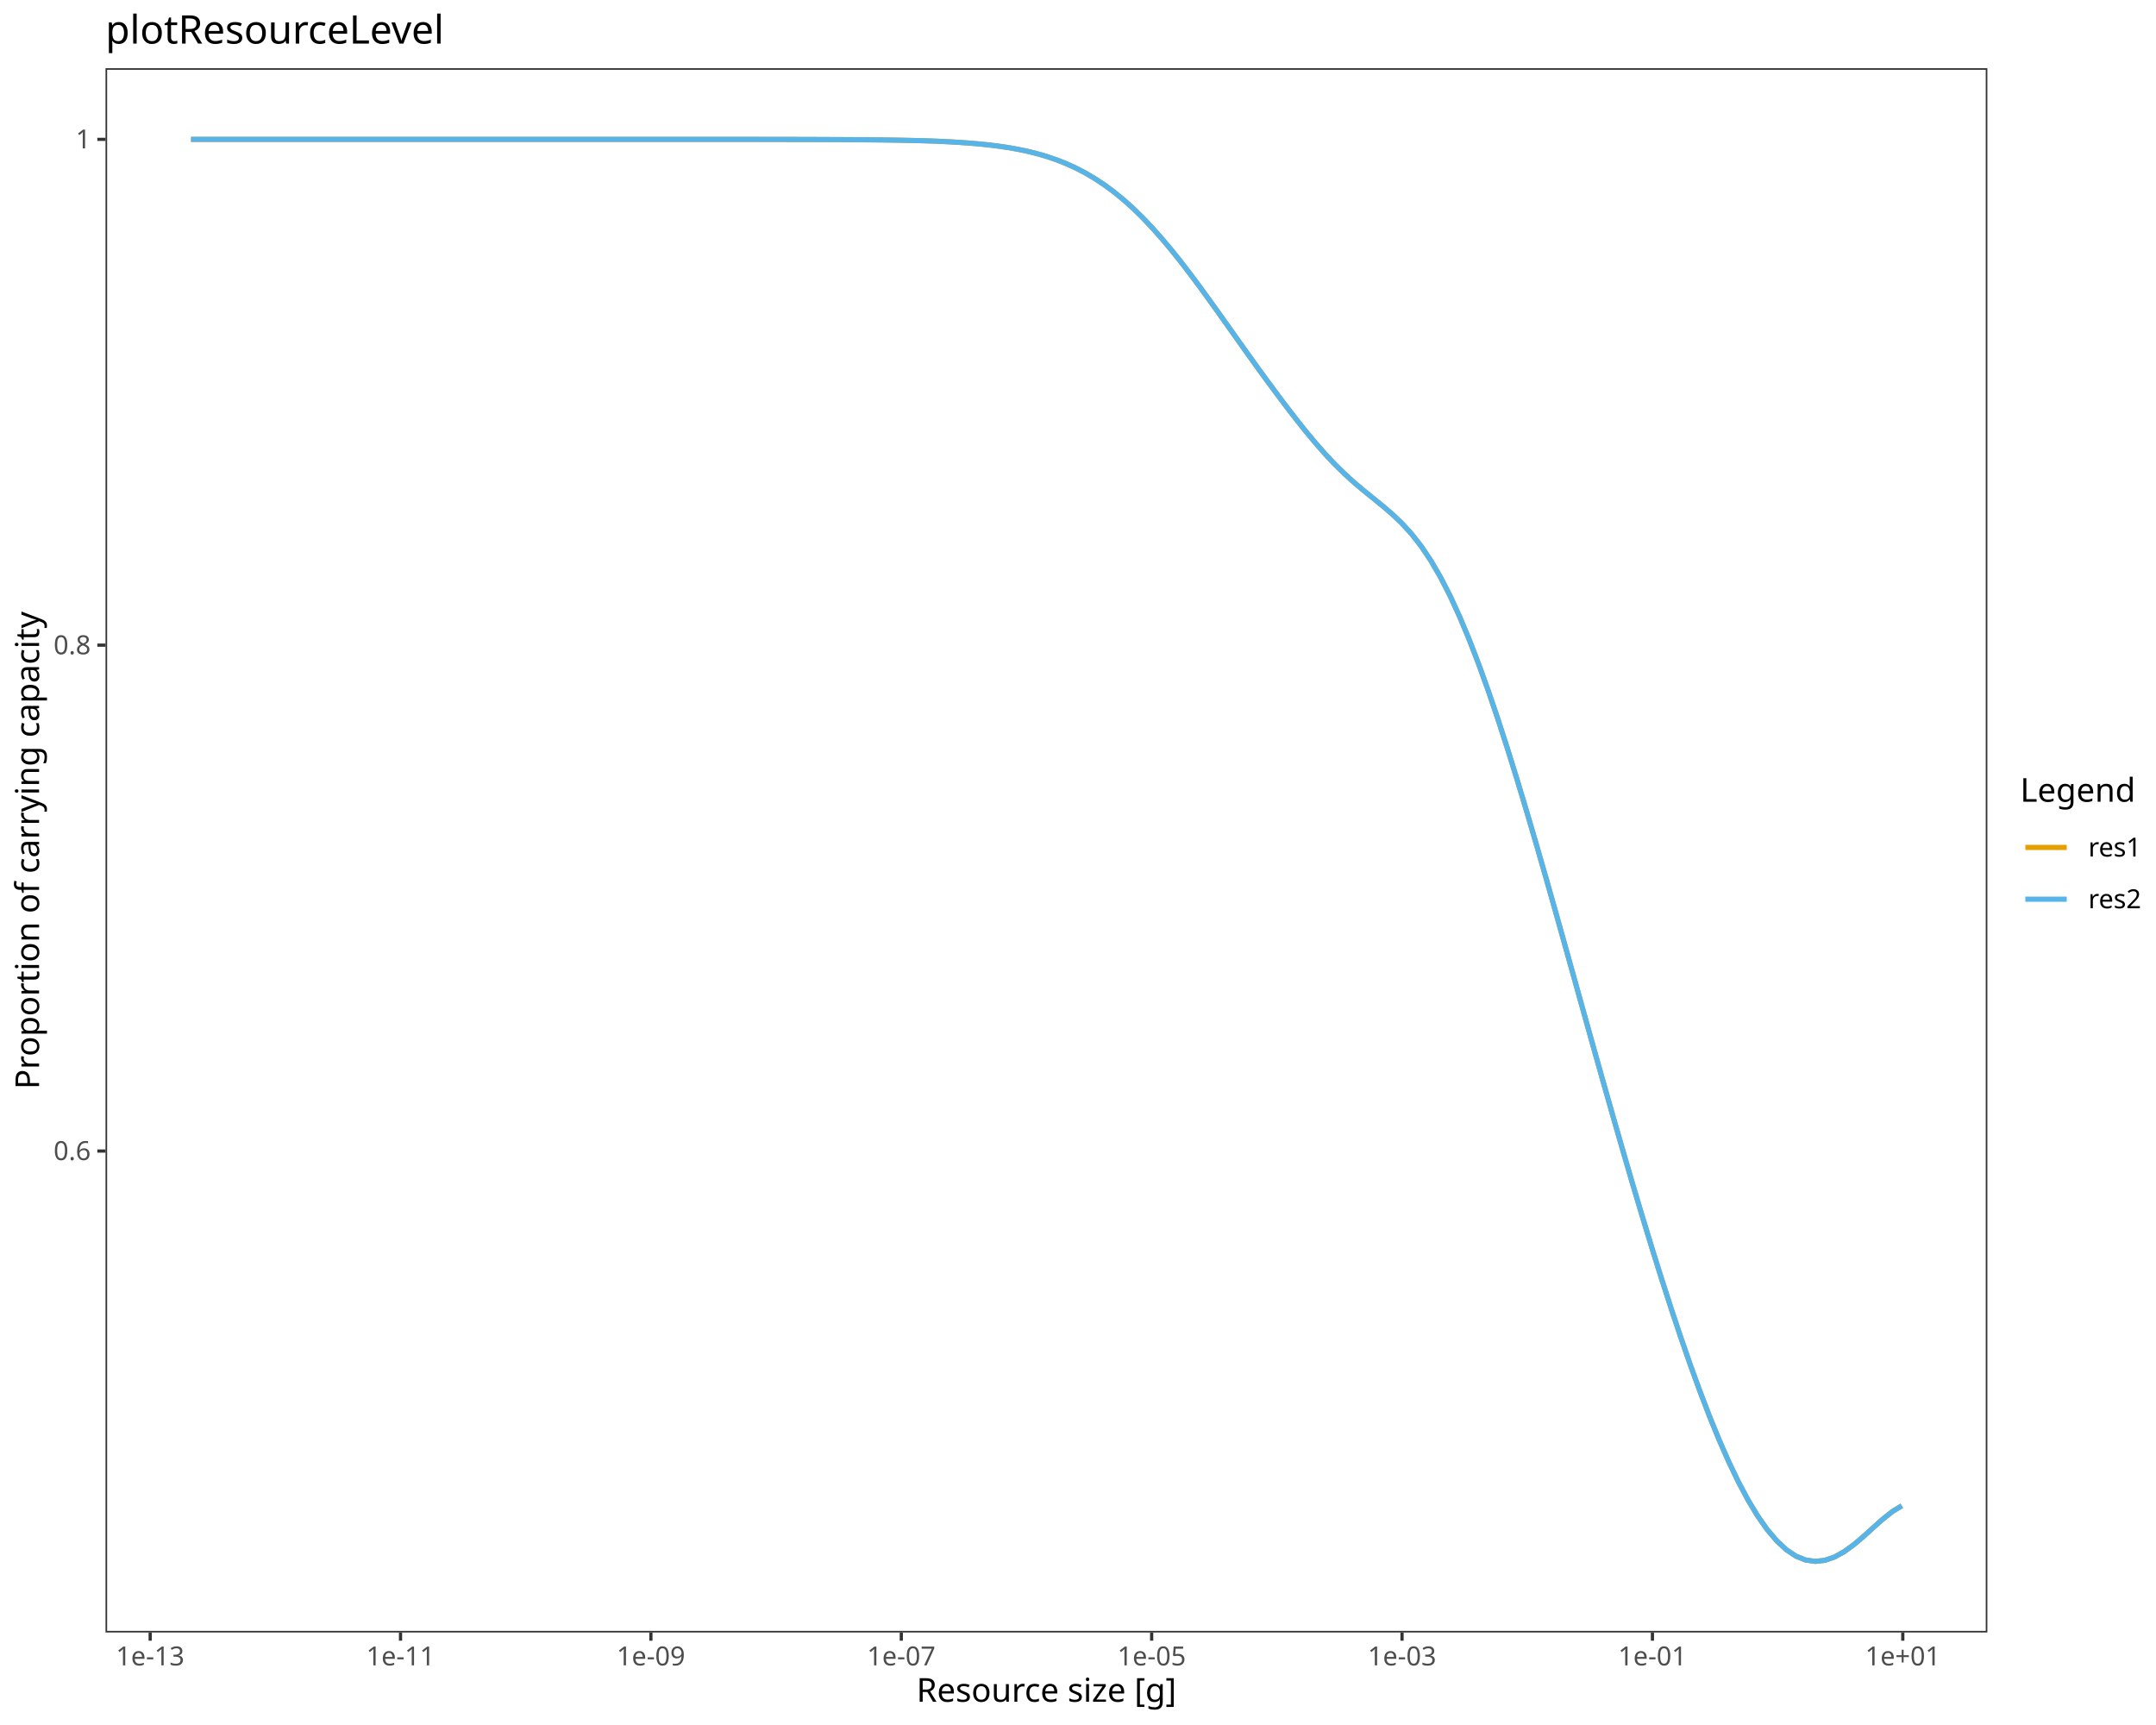
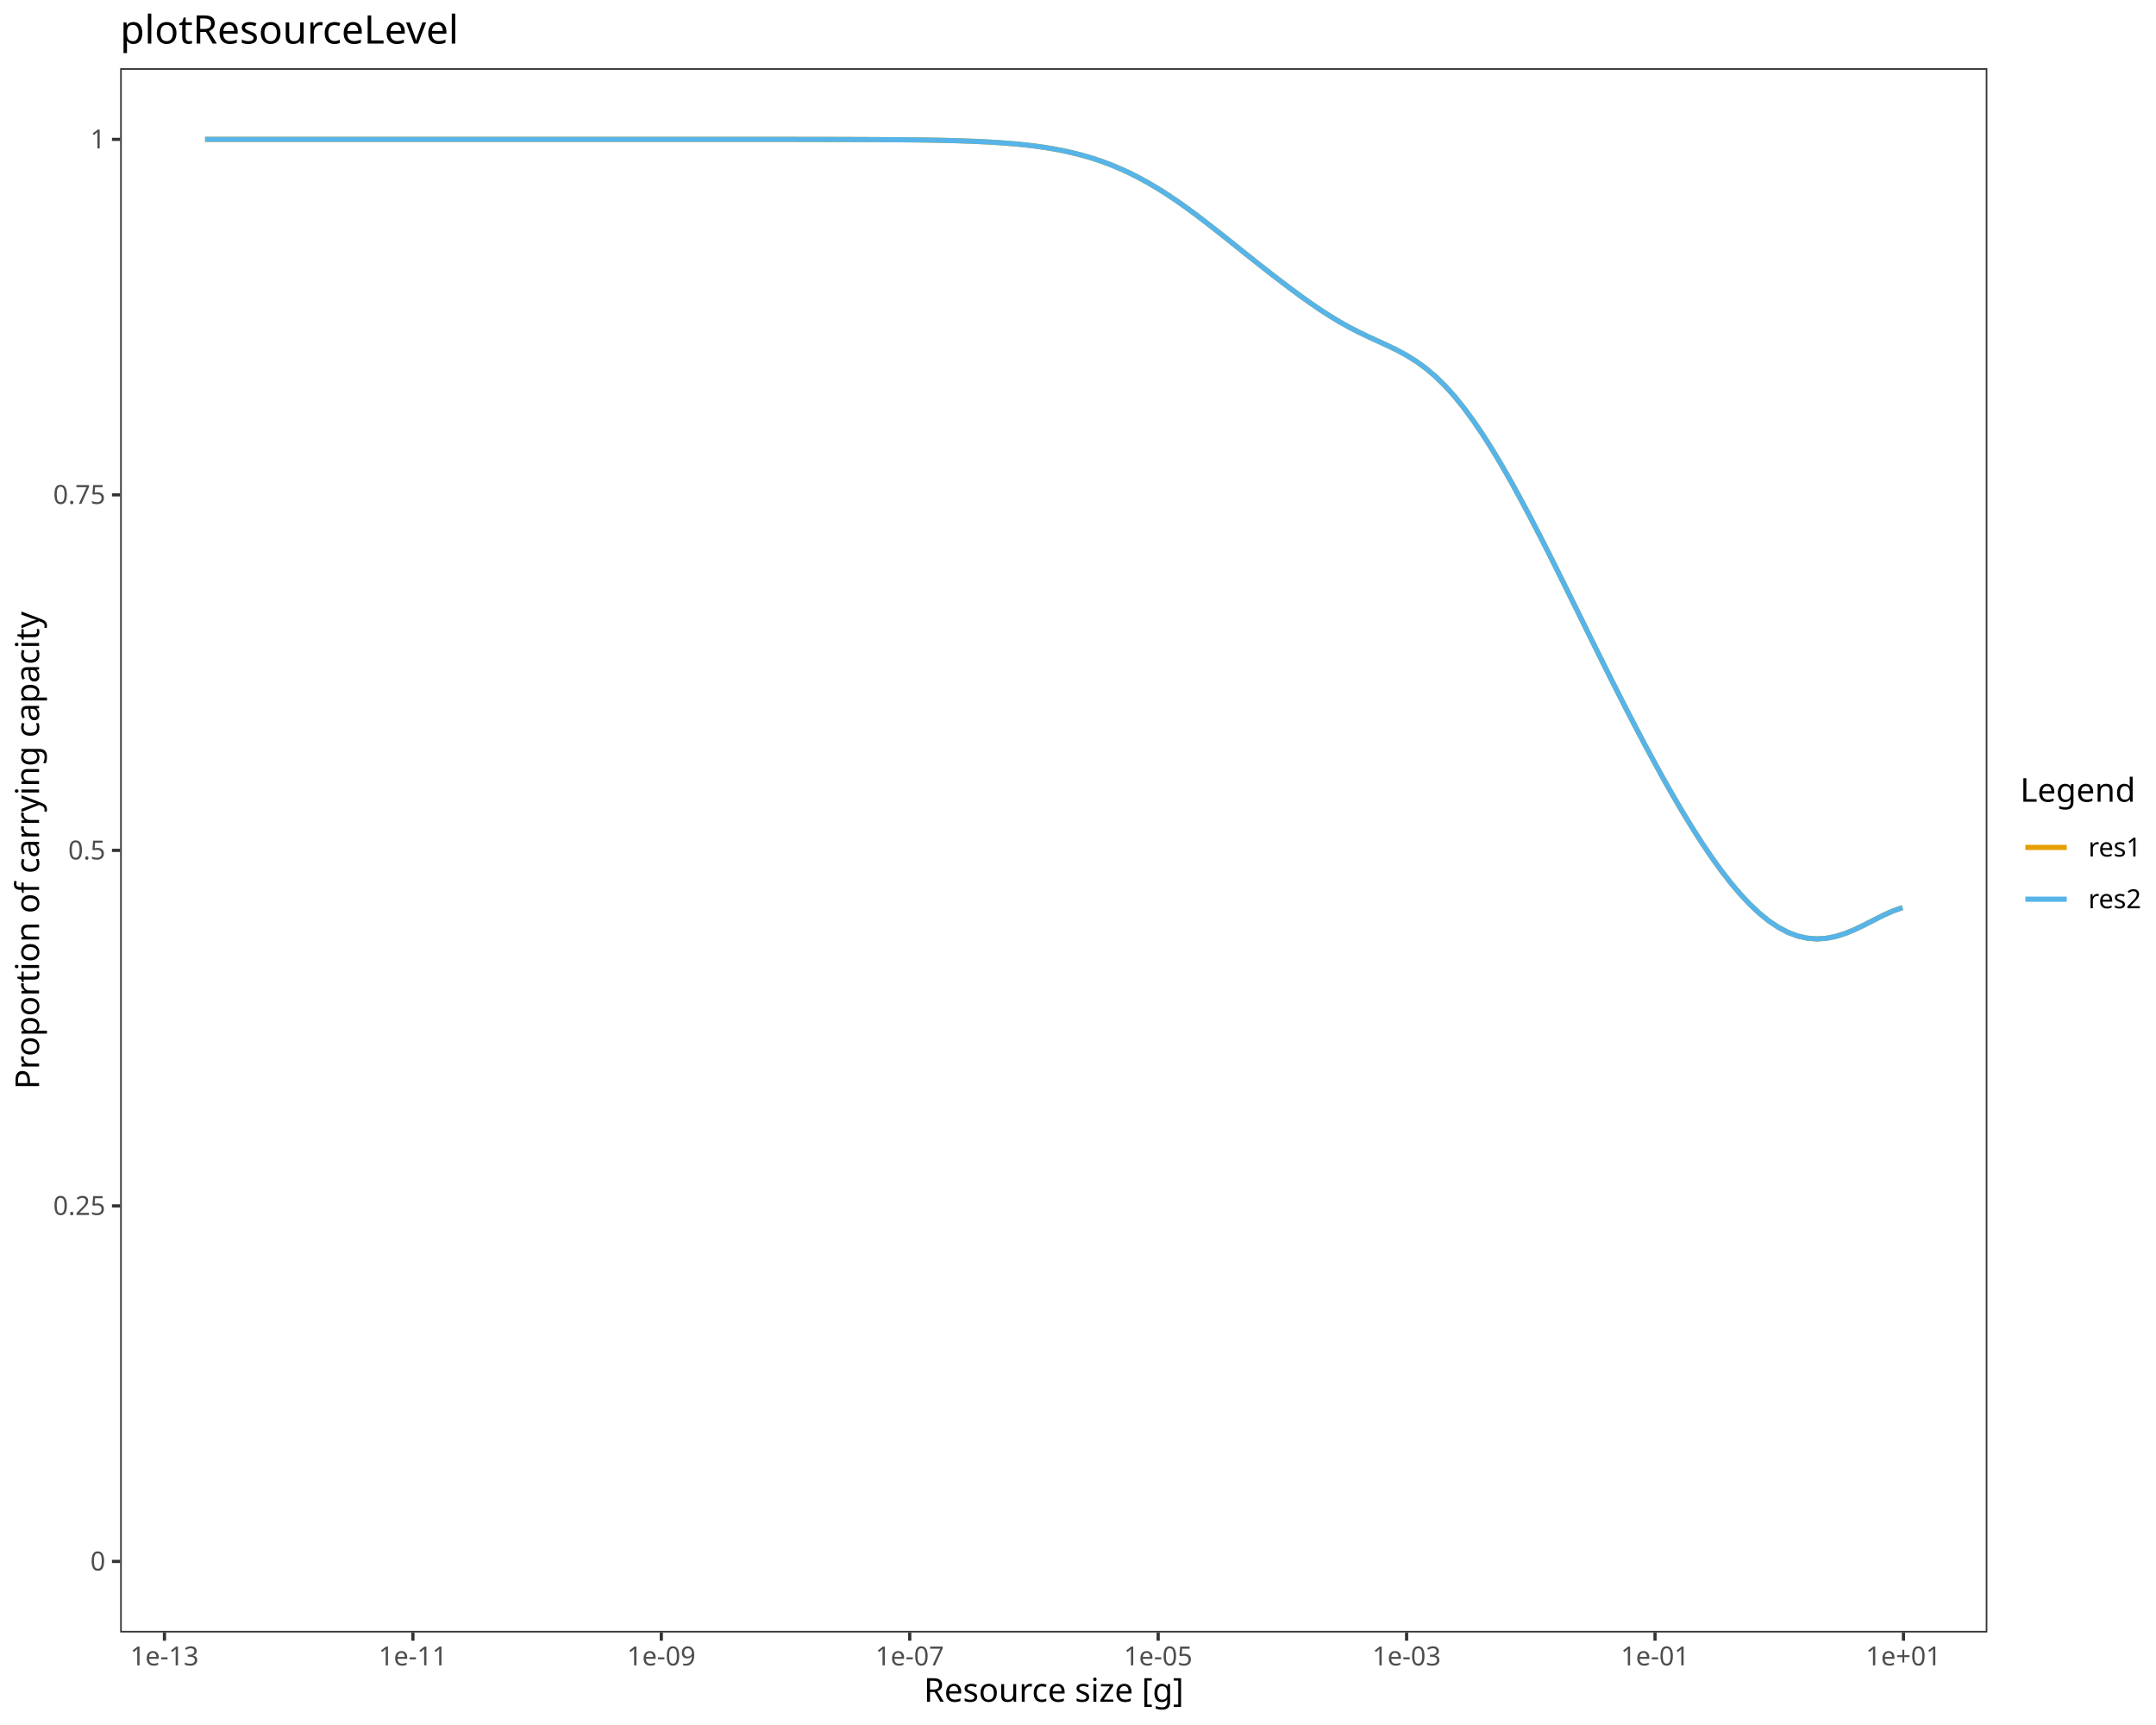
<svg xmlns="http://www.w3.org/2000/svg" class="svglite" data-engine-version="2.0" width="720.00pt" height="576.00pt" viewBox="0 0 720.00 576.00">
  <defs>
    <style type="text/css">
    .svglite line, .svglite polyline, .svglite polygon, .svglite path, .svglite rect, .svglite circle {
      fill: none;
      stroke: #000000;
      stroke-linecap: round;
      stroke-linejoin: round;
      stroke-miterlimit: 10.00;
    }
  </style>
  </defs>
  <rect width="100%" height="100%" style="stroke: none; fill: #FFFFFF;" />
  <defs>
    <clipPath id="cpMC4wMHw3MjAuMDB8MC4wMHw1NzYuMDA=">
      <rect x="0.00" y="0.00" width="720.00" height="576.00" />
    </clipPath>
  </defs>
  <g clip-path="url(#cpMC4wMHw3MjAuMDB8MC4wMHw1NzYuMDA=)">
    <rect x="0.00" y="0.00" width="720.00" height="576.00" style="stroke-width: 1.07; stroke: #FFFFFF; fill: #FFFFFF;" />
  </g>
  <defs>
-     <clipPath id="cpMzUuMjR8NjYzLjY4fDIyLjc4fDU0NS4xMQ==">
-       <rect x="35.24" y="22.78" width="628.44" height="522.33" />
+     <clipPath id="cpNDAuMTN8NjYzLjY4fDIyLjc4fDU0NS4xMQ==">
+       <rect x="40.13" y="22.78" width="623.55" height="522.33" />
    </clipPath>
  </defs>
-   <g clip-path="url(#cpMzUuMjR8NjYzLjY4fDIyLjc4fDU0NS4xMQ==)">
-     <rect x="35.24" y="22.78" width="628.44" height="522.33" style="stroke-width: 1.07; stroke: none; fill: #FFFFFF;" />
-     <polyline points="63.80,46.53 67.01,46.53 70.22,46.53 73.43,46.53 76.64,46.53 79.85,46.53 83.06,46.53 86.27,46.53 89.48,46.53 92.69,46.53 95.90,46.53 99.11,46.53 102.32,46.53 105.53,46.53 108.74,46.53 111.95,46.53 115.16,46.53 118.37,46.53 121.58,46.53 124.79,46.53 128.00,46.53 131.21,46.53 134.42,46.53 137.62,46.53 140.83,46.53 144.04,46.53 147.25,46.53 150.46,46.53 153.67,46.53 156.88,46.53 160.09,46.53 163.30,46.53 166.51,46.53 169.72,46.53 172.93,46.53 176.14,46.53 179.35,46.53 182.56,46.53 185.77,46.53 188.98,46.53 192.19,46.53 195.40,46.53 198.61,46.53 201.82,46.53 205.03,46.53 208.24,46.53 211.45,46.53 214.66,46.53 217.86,46.53 221.07,46.53 224.28,46.53 227.49,46.53 230.70,46.53 233.91,46.53 237.12,46.53 240.33,46.53 243.54,46.54 246.75,46.54 249.96,46.54 253.17,46.54 256.38,46.55 259.59,46.55 262.80,46.56 266.01,46.56 269.22,46.57 272.43,46.58 275.64,46.59 278.85,46.61 282.06,46.62 285.27,46.64 288.48,46.67 291.69,46.70 294.90,46.73 298.10,46.78 301.31,46.83 304.52,46.90 307.73,46.98 310.94,47.08 314.15,47.21 317.36,47.37 320.57,47.56 323.78,47.79 326.99,48.06 330.20,48.39 333.41,48.79 336.62,49.26 339.83,49.83 343.04,50.50 346.25,51.29 349.46,52.22 352.67,53.30 355.88,54.56 359.09,56.01 362.30,57.67 365.51,59.55 368.72,61.67 371.93,64.03 375.14,66.65 378.35,69.52 381.55,72.65 384.76,76.03 387.97,79.64 391.18,83.46 394.39,87.48 397.60,91.66 400.81,95.97 404.02,100.39 407.23,104.87 410.44,109.39 413.65,113.92 416.86,118.42 420.07,122.89 423.28,127.30 426.49,131.64 429.70,135.90 432.91,140.06 436.12,144.09 439.33,147.94 442.54,151.60 445.75,155.01 448.96,158.17 452.17,161.08 455.38,163.79 458.59,166.38 461.79,168.98 465.00,171.73 468.21,174.80 471.42,178.32 474.63,182.42 477.84,187.21 481.05,192.72 484.26,198.97 487.47,205.97 490.68,213.65 493.89,221.99 497.10,230.92 500.31,240.38 503.52,250.31 506.73,260.64 509.94,271.30 513.15,282.25 516.36,293.41 519.57,304.74 522.78,316.19 525.99,327.69 529.20,339.19 532.41,350.66 535.62,362.06 538.83,373.34 542.04,384.48 545.24,395.43 548.45,406.19 551.66,416.71 554.87,426.96 558.08,436.92 561.29,446.54 564.50,455.79 567.71,464.62 570.92,472.99 574.13,480.85 577.34,488.15 580.55,494.84 583.76,500.87 586.97,506.19 590.18,510.76 593.39,514.54 596.60,517.51 599.81,519.64 603.02,520.92 606.23,521.37 609.44,521.01 612.65,519.90 615.86,518.12 619.07,515.80 622.28,513.09 625.48,510.18 628.69,507.32 631.90,504.77 635.11,502.80 " style="stroke-width: 1.71; stroke: #E69F00; stroke-linecap: butt;" />
-     <polyline points="63.80,46.53 67.01,46.53 70.22,46.53 73.43,46.53 76.64,46.53 79.85,46.53 83.06,46.53 86.27,46.53 89.48,46.53 92.69,46.53 95.90,46.53 99.11,46.53 102.32,46.53 105.53,46.53 108.74,46.53 111.95,46.53 115.16,46.53 118.37,46.53 121.58,46.53 124.79,46.53 128.00,46.53 131.21,46.53 134.42,46.53 137.62,46.53 140.83,46.53 144.04,46.53 147.25,46.53 150.46,46.53 153.67,46.53 156.88,46.53 160.09,46.53 163.30,46.53 166.51,46.53 169.72,46.53 172.93,46.53 176.14,46.53 179.35,46.53 182.56,46.53 185.77,46.53 188.98,46.53 192.19,46.53 195.40,46.53 198.61,46.53 201.82,46.53 205.03,46.53 208.24,46.53 211.45,46.53 214.66,46.53 217.86,46.53 221.07,46.53 224.28,46.53 227.49,46.53 230.70,46.53 233.91,46.53 237.12,46.53 240.33,46.53 243.54,46.54 246.75,46.54 249.96,46.54 253.17,46.54 256.38,46.55 259.59,46.55 262.80,46.56 266.01,46.56 269.22,46.57 272.43,46.58 275.64,46.59 278.85,46.61 282.06,46.62 285.27,46.64 288.48,46.67 291.69,46.70 294.90,46.73 298.10,46.78 301.31,46.83 304.52,46.90 307.73,46.98 310.94,47.08 314.15,47.21 317.36,47.37 320.57,47.56 323.78,47.79 326.99,48.06 330.20,48.39 333.41,48.79 336.62,49.26 339.83,49.83 343.04,50.50 346.25,51.29 349.46,52.22 352.67,53.30 355.88,54.56 359.09,56.01 362.30,57.67 365.51,59.55 368.72,61.67 371.93,64.03 375.14,66.65 378.35,69.52 381.55,72.65 384.76,76.03 387.97,79.64 391.18,83.46 394.39,87.48 397.60,91.66 400.81,95.97 404.02,100.39 407.23,104.87 410.44,109.39 413.65,113.92 416.86,118.42 420.07,122.89 423.28,127.30 426.49,131.64 429.70,135.90 432.91,140.06 436.12,144.09 439.33,147.94 442.54,151.60 445.75,155.01 448.96,158.17 452.17,161.08 455.38,163.79 458.59,166.38 461.79,168.98 465.00,171.73 468.21,174.80 471.42,178.32 474.63,182.42 477.84,187.21 481.05,192.72 484.26,198.97 487.47,205.97 490.68,213.65 493.89,221.99 497.10,230.92 500.31,240.38 503.52,250.31 506.73,260.64 509.94,271.30 513.15,282.25 516.36,293.41 519.57,304.74 522.78,316.19 525.99,327.69 529.20,339.19 532.41,350.66 535.62,362.06 538.83,373.34 542.04,384.48 545.24,395.43 548.45,406.19 551.66,416.71 554.87,426.96 558.08,436.92 561.29,446.54 564.50,455.79 567.71,464.62 570.92,472.99 574.13,480.85 577.34,488.15 580.55,494.84 583.76,500.87 586.97,506.19 590.18,510.76 593.39,514.54 596.60,517.51 599.81,519.64 603.02,520.92 606.23,521.37 609.44,521.01 612.65,519.90 615.86,518.12 619.07,515.80 622.28,513.09 625.48,510.18 628.69,507.32 631.90,504.77 635.11,502.80 " style="stroke-width: 1.71; stroke: #56B4E9; stroke-linecap: butt;" />
-     <rect x="35.24" y="22.78" width="628.44" height="522.33" style="stroke-width: 1.07; stroke: #333333;" />
+   <g clip-path="url(#cpNDAuMTN8NjYzLjY4fDIyLjc4fDU0NS4xMQ==)">
+     <rect x="40.13" y="22.78" width="623.55" height="522.33" style="stroke-width: 1.07; stroke: none; fill: #FFFFFF;" />
+     <polyline points="68.48,46.53 71.66,46.53 74.85,46.53 78.03,46.53 81.21,46.53 84.40,46.53 87.58,46.53 90.77,46.53 93.95,46.53 97.14,46.53 100.32,46.53 103.51,46.53 106.69,46.53 109.88,46.53 113.06,46.53 116.24,46.53 119.43,46.53 122.61,46.53 125.80,46.53 128.98,46.53 132.17,46.53 135.35,46.53 138.54,46.53 141.72,46.53 144.91,46.53 148.09,46.53 151.28,46.53 154.46,46.53 157.64,46.53 160.83,46.53 164.01,46.53 167.20,46.53 170.38,46.53 173.57,46.53 176.75,46.53 179.94,46.53 183.12,46.53 186.31,46.53 189.49,46.53 192.68,46.53 195.86,46.53 199.04,46.53 202.23,46.53 205.41,46.53 208.60,46.53 211.78,46.53 214.97,46.53 218.15,46.53 221.34,46.53 224.52,46.53 227.71,46.53 230.89,46.53 234.08,46.53 237.26,46.53 240.44,46.53 243.63,46.53 246.81,46.53 250.00,46.53 253.18,46.53 256.37,46.54 259.55,46.54 262.74,46.54 265.92,46.54 269.11,46.55 272.29,46.55 275.48,46.56 278.66,46.56 281.84,46.57 285.03,46.58 288.21,46.59 291.40,46.61 294.58,46.62 297.77,46.64 300.95,46.67 304.14,46.70 307.32,46.73 310.51,46.78 313.69,46.84 316.88,46.91 320.06,47.00 323.24,47.11 326.43,47.24 329.61,47.39 332.80,47.58 335.98,47.80 339.17,48.06 342.35,48.38 345.54,48.76 348.72,49.20 351.91,49.73 355.09,50.34 358.28,51.05 361.46,51.86 364.64,52.79 367.83,53.85 371.01,55.04 374.20,56.37 377.38,57.84 380.57,59.46 383.75,61.22 386.94,63.11 390.12,65.14 393.31,67.30 396.49,69.55 399.68,71.90 402.86,74.33 406.04,76.81 409.23,79.33 412.41,81.87 415.60,84.42 418.78,86.95 421.97,89.46 425.15,91.94 428.34,94.38 431.52,96.78 434.71,99.12 437.89,101.38 441.08,103.55 444.26,105.60 447.44,107.52 450.63,109.30 453.81,110.93 457.00,112.46 460.18,113.91 463.37,115.38 466.55,116.92 469.74,118.65 472.92,120.63 476.11,122.94 479.29,125.62 482.47,128.72 485.66,132.24 488.84,136.17 492.03,140.50 495.21,145.18 498.40,150.20 501.58,155.52 504.77,161.10 507.95,166.91 511.14,172.91 514.32,179.06 517.51,185.34 520.69,191.71 523.87,198.15 527.06,204.61 530.24,211.08 533.43,217.53 536.61,223.94 539.80,230.28 542.98,236.54 546.17,242.70 549.35,248.75 552.54,254.66 555.72,260.43 558.91,266.03 562.09,271.44 565.27,276.64 568.46,281.61 571.64,286.31 574.83,290.73 578.01,294.83 581.20,298.59 584.38,301.98 587.57,304.97 590.75,307.54 593.94,309.67 597.12,311.34 600.31,312.54 603.49,313.26 606.67,313.51 609.86,313.31 613.04,312.69 616.23,311.69 619.41,310.38 622.60,308.85 625.78,307.22 628.97,305.61 632.15,304.18 635.34,303.07 " style="stroke-width: 1.71; stroke: #E69F00; stroke-linecap: butt;" />
+     <polyline points="68.48,46.53 71.66,46.53 74.85,46.53 78.03,46.53 81.21,46.53 84.40,46.53 87.58,46.53 90.77,46.53 93.95,46.53 97.14,46.53 100.32,46.53 103.51,46.53 106.69,46.53 109.88,46.53 113.06,46.53 116.24,46.53 119.43,46.53 122.61,46.53 125.80,46.53 128.98,46.53 132.17,46.53 135.35,46.53 138.54,46.53 141.72,46.53 144.91,46.53 148.09,46.53 151.28,46.53 154.46,46.53 157.64,46.53 160.83,46.53 164.01,46.53 167.20,46.53 170.38,46.53 173.57,46.53 176.75,46.53 179.94,46.53 183.12,46.53 186.31,46.53 189.49,46.53 192.68,46.53 195.86,46.53 199.04,46.53 202.23,46.53 205.41,46.53 208.60,46.53 211.78,46.53 214.97,46.53 218.15,46.53 221.34,46.53 224.52,46.53 227.71,46.53 230.89,46.53 234.08,46.53 237.26,46.53 240.44,46.53 243.63,46.53 246.81,46.53 250.00,46.53 253.18,46.53 256.37,46.54 259.55,46.54 262.74,46.54 265.92,46.54 269.11,46.55 272.29,46.55 275.48,46.56 278.66,46.56 281.84,46.57 285.03,46.58 288.21,46.59 291.40,46.61 294.58,46.62 297.77,46.64 300.95,46.67 304.14,46.70 307.32,46.73 310.51,46.78 313.69,46.84 316.88,46.91 320.06,47.00 323.24,47.11 326.43,47.24 329.61,47.39 332.80,47.58 335.98,47.80 339.17,48.06 342.35,48.38 345.54,48.76 348.72,49.20 351.91,49.73 355.09,50.34 358.28,51.05 361.46,51.86 364.64,52.79 367.83,53.85 371.01,55.04 374.20,56.37 377.38,57.84 380.57,59.46 383.75,61.22 386.94,63.11 390.12,65.14 393.31,67.30 396.49,69.55 399.68,71.90 402.86,74.33 406.04,76.81 409.23,79.33 412.41,81.87 415.60,84.42 418.78,86.95 421.97,89.46 425.15,91.94 428.34,94.38 431.52,96.78 434.71,99.12 437.89,101.38 441.08,103.55 444.26,105.60 447.44,107.52 450.63,109.30 453.81,110.93 457.00,112.46 460.18,113.91 463.37,115.38 466.55,116.92 469.74,118.65 472.92,120.63 476.11,122.94 479.29,125.62 482.47,128.72 485.66,132.24 488.84,136.17 492.03,140.50 495.21,145.18 498.40,150.20 501.58,155.52 504.77,161.10 507.95,166.91 511.14,172.91 514.32,179.06 517.51,185.34 520.69,191.71 523.87,198.15 527.06,204.61 530.24,211.08 533.43,217.53 536.61,223.94 539.80,230.28 542.98,236.54 546.17,242.70 549.35,248.75 552.54,254.66 555.72,260.43 558.91,266.03 562.09,271.44 565.27,276.64 568.46,281.61 571.64,286.31 574.83,290.73 578.01,294.83 581.20,298.59 584.38,301.98 587.57,304.97 590.75,307.54 593.94,309.67 597.12,311.34 600.31,312.54 603.49,313.26 606.67,313.51 609.86,313.31 613.04,312.69 616.23,311.69 619.41,310.38 622.60,308.85 625.78,307.22 628.97,305.61 632.15,304.18 635.34,303.07 " style="stroke-width: 1.71; stroke: #56B4E9; stroke-linecap: butt;" />
+     <rect x="40.13" y="22.78" width="623.55" height="522.33" style="stroke-width: 1.07; stroke: #333333;" />
  </g>
  <g clip-path="url(#cpMC4wMHw3MjAuMDB8MC4wMHw1NzYuMDA=)">
-     <text x="30.31" y="387.37" text-anchor="end" style="font-size: 8.80px; fill: #4D4D4D; font-family: sans;" textLength="12.23px" lengthAdjust="spacingAndGlyphs">0.6</text>
-     <text x="30.31" y="218.46" text-anchor="end" style="font-size: 8.80px; fill: #4D4D4D; font-family: sans;" textLength="12.23px" lengthAdjust="spacingAndGlyphs">0.8</text>
-     <text x="30.31" y="49.55" text-anchor="end" style="font-size: 8.80px; fill: #4D4D4D; font-family: sans;" textLength="4.89px" lengthAdjust="spacingAndGlyphs">1</text>
-     <polyline points="32.50,384.34 35.24,384.34 " style="stroke-width: 1.07; stroke: #333333; stroke-linecap: butt;" />
-     <polyline points="32.50,215.43 35.24,215.43 " style="stroke-width: 1.07; stroke: #333333; stroke-linecap: butt;" />
-     <polyline points="32.50,46.53 35.24,46.53 " style="stroke-width: 1.07; stroke: #333333; stroke-linecap: butt;" />
-     <polyline points="50.15,547.85 50.15,545.11 " style="stroke-width: 1.07; stroke: #333333; stroke-linecap: butt;" />
-     <polyline points="133.76,547.85 133.76,545.11 " style="stroke-width: 1.07; stroke: #333333; stroke-linecap: butt;" />
-     <polyline points="217.37,547.85 217.37,545.11 " style="stroke-width: 1.07; stroke: #333333; stroke-linecap: butt;" />
-     <polyline points="300.99,547.85 300.99,545.11 " style="stroke-width: 1.07; stroke: #333333; stroke-linecap: butt;" />
-     <polyline points="384.60,547.85 384.60,545.11 " style="stroke-width: 1.07; stroke: #333333; stroke-linecap: butt;" />
-     <polyline points="468.21,547.85 468.21,545.11 " style="stroke-width: 1.07; stroke: #333333; stroke-linecap: butt;" />
-     <polyline points="551.83,547.85 551.83,545.11 " style="stroke-width: 1.07; stroke: #333333; stroke-linecap: butt;" />
-     <polyline points="635.44,547.85 635.44,545.11 " style="stroke-width: 1.07; stroke: #333333; stroke-linecap: butt;" />
-     <text x="50.15" y="556.10" text-anchor="middle" style="font-size: 8.80px; fill: #4D4D4D; font-family: sans;" textLength="22.51px" lengthAdjust="spacingAndGlyphs">1e-13</text>
-     <text x="133.76" y="556.10" text-anchor="middle" style="font-size: 8.80px; fill: #4D4D4D; font-family: sans;" textLength="22.51px" lengthAdjust="spacingAndGlyphs">1e-11</text>
-     <text x="217.37" y="556.10" text-anchor="middle" style="font-size: 8.80px; fill: #4D4D4D; font-family: sans;" textLength="22.51px" lengthAdjust="spacingAndGlyphs">1e-09</text>
-     <text x="300.99" y="556.10" text-anchor="middle" style="font-size: 8.80px; fill: #4D4D4D; font-family: sans;" textLength="22.51px" lengthAdjust="spacingAndGlyphs">1e-07</text>
-     <text x="384.60" y="556.10" text-anchor="middle" style="font-size: 8.80px; fill: #4D4D4D; font-family: sans;" textLength="22.51px" lengthAdjust="spacingAndGlyphs">1e-05</text>
-     <text x="468.21" y="556.10" text-anchor="middle" style="font-size: 8.80px; fill: #4D4D4D; font-family: sans;" textLength="22.51px" lengthAdjust="spacingAndGlyphs">1e-03</text>
-     <text x="551.83" y="556.10" text-anchor="middle" style="font-size: 8.80px; fill: #4D4D4D; font-family: sans;" textLength="22.51px" lengthAdjust="spacingAndGlyphs">1e-01</text>
-     <text x="635.44" y="556.10" text-anchor="middle" style="font-size: 8.80px; fill: #4D4D4D; font-family: sans;" textLength="24.72px" lengthAdjust="spacingAndGlyphs">1e+01</text>
-     <text x="349.46" y="568.24" text-anchor="middle" style="font-size: 11.00px; font-family: sans;" textLength="85.00px" lengthAdjust="spacingAndGlyphs">Resource size [g]</text>
+     <text x="35.20" y="524.40" text-anchor="end" style="font-size: 8.80px; fill: #4D4D4D; font-family: sans;" textLength="4.89px" lengthAdjust="spacingAndGlyphs">0</text>
+     <text x="35.20" y="405.69" text-anchor="end" style="font-size: 8.80px; fill: #4D4D4D; font-family: sans;" textLength="17.13px" lengthAdjust="spacingAndGlyphs">0.25</text>
+     <text x="35.20" y="286.98" text-anchor="end" style="font-size: 8.80px; fill: #4D4D4D; font-family: sans;" textLength="12.23px" lengthAdjust="spacingAndGlyphs">0.5</text>
+     <text x="35.20" y="168.26" text-anchor="end" style="font-size: 8.80px; fill: #4D4D4D; font-family: sans;" textLength="17.13px" lengthAdjust="spacingAndGlyphs">0.75</text>
+     <text x="35.20" y="49.55" text-anchor="end" style="font-size: 8.80px; fill: #4D4D4D; font-family: sans;" textLength="4.89px" lengthAdjust="spacingAndGlyphs">1</text>
+     <polyline points="37.39,521.37 40.13,521.37 " style="stroke-width: 1.07; stroke: #333333; stroke-linecap: butt;" />
+     <polyline points="37.39,402.66 40.13,402.66 " style="stroke-width: 1.07; stroke: #333333; stroke-linecap: butt;" />
+     <polyline points="37.39,283.95 40.13,283.95 " style="stroke-width: 1.07; stroke: #333333; stroke-linecap: butt;" />
+     <polyline points="37.39,165.24 40.13,165.24 " style="stroke-width: 1.07; stroke: #333333; stroke-linecap: butt;" />
+     <polyline points="37.39,46.53 40.13,46.53 " style="stroke-width: 1.07; stroke: #333333; stroke-linecap: butt;" />
+     <polyline points="54.92,547.85 54.92,545.11 " style="stroke-width: 1.07; stroke: #333333; stroke-linecap: butt;" />
+     <polyline points="137.89,547.85 137.89,545.11 " style="stroke-width: 1.07; stroke: #333333; stroke-linecap: butt;" />
+     <polyline points="220.85,547.85 220.85,545.11 " style="stroke-width: 1.07; stroke: #333333; stroke-linecap: butt;" />
+     <polyline points="303.81,547.85 303.81,545.11 " style="stroke-width: 1.07; stroke: #333333; stroke-linecap: butt;" />
+     <polyline points="386.77,547.85 386.77,545.11 " style="stroke-width: 1.07; stroke: #333333; stroke-linecap: butt;" />
+     <polyline points="469.74,547.85 469.74,545.11 " style="stroke-width: 1.07; stroke: #333333; stroke-linecap: butt;" />
+     <polyline points="552.70,547.85 552.70,545.11 " style="stroke-width: 1.07; stroke: #333333; stroke-linecap: butt;" />
+     <polyline points="635.66,547.85 635.66,545.11 " style="stroke-width: 1.07; stroke: #333333; stroke-linecap: butt;" />
+     <text x="54.92" y="556.10" text-anchor="middle" style="font-size: 8.80px; fill: #4D4D4D; font-family: sans;" textLength="22.51px" lengthAdjust="spacingAndGlyphs">1e-13</text>
+     <text x="137.89" y="556.10" text-anchor="middle" style="font-size: 8.80px; fill: #4D4D4D; font-family: sans;" textLength="22.51px" lengthAdjust="spacingAndGlyphs">1e-11</text>
+     <text x="220.85" y="556.10" text-anchor="middle" style="font-size: 8.80px; fill: #4D4D4D; font-family: sans;" textLength="22.51px" lengthAdjust="spacingAndGlyphs">1e-09</text>
+     <text x="303.81" y="556.10" text-anchor="middle" style="font-size: 8.80px; fill: #4D4D4D; font-family: sans;" textLength="22.51px" lengthAdjust="spacingAndGlyphs">1e-07</text>
+     <text x="386.77" y="556.10" text-anchor="middle" style="font-size: 8.80px; fill: #4D4D4D; font-family: sans;" textLength="22.51px" lengthAdjust="spacingAndGlyphs">1e-05</text>
+     <text x="469.74" y="556.10" text-anchor="middle" style="font-size: 8.80px; fill: #4D4D4D; font-family: sans;" textLength="22.51px" lengthAdjust="spacingAndGlyphs">1e-03</text>
+     <text x="552.70" y="556.10" text-anchor="middle" style="font-size: 8.80px; fill: #4D4D4D; font-family: sans;" textLength="22.51px" lengthAdjust="spacingAndGlyphs">1e-01</text>
+     <text x="635.66" y="556.10" text-anchor="middle" style="font-size: 8.80px; fill: #4D4D4D; font-family: sans;" textLength="24.72px" lengthAdjust="spacingAndGlyphs">1e+01</text>
+     <text x="351.91" y="568.24" text-anchor="middle" style="font-size: 11.00px; font-family: sans;" textLength="85.00px" lengthAdjust="spacingAndGlyphs">Resource size [g]</text>
    <text transform="translate(13.05,283.95) rotate(-90)" text-anchor="middle" style="font-size: 11.00px; font-family: sans;" textLength="148.59px" lengthAdjust="spacingAndGlyphs">Proportion of carrying capacity</text>
    <rect x="674.64" y="259.00" width="39.88" height="49.89" style="stroke-width: 1.07; stroke: none; fill: #FFFFFF;" />
    <text x="674.64" y="267.71" style="font-size: 11.00px; font-family: sans;" textLength="36.71px" lengthAdjust="spacingAndGlyphs">Legend</text>
    <rect x="674.64" y="274.33" width="17.28" height="17.28" style="stroke-width: 1.07; stroke: none; fill: #FFFFFF;" />
    <line x1="676.37" y1="282.97" x2="690.19" y2="282.97" style="stroke-width: 1.71; stroke: #E69F00; stroke-linecap: butt;" />
    <rect x="674.64" y="291.61" width="17.28" height="17.28" style="stroke-width: 1.07; stroke: none; fill: #FFFFFF;" />
    <line x1="676.37" y1="300.25" x2="690.19" y2="300.25" style="stroke-width: 1.71; stroke: #56B4E9; stroke-linecap: butt;" />
    <text x="697.40" y="286.00" style="font-size: 8.80px; font-family: sans;" textLength="17.12px" lengthAdjust="spacingAndGlyphs">res1</text>
    <text x="697.40" y="303.28" style="font-size: 8.80px; font-family: sans;" textLength="17.12px" lengthAdjust="spacingAndGlyphs">res2</text>
-     <text x="35.24" y="14.56" style="font-size: 13.20px; font-family: sans;" textLength="109.35px" lengthAdjust="spacingAndGlyphs">plotResourceLevel</text>
+     <text x="40.13" y="14.56" style="font-size: 13.20px; font-family: sans;" textLength="109.35px" lengthAdjust="spacingAndGlyphs">plotResourceLevel</text>
  </g>
</svg>
